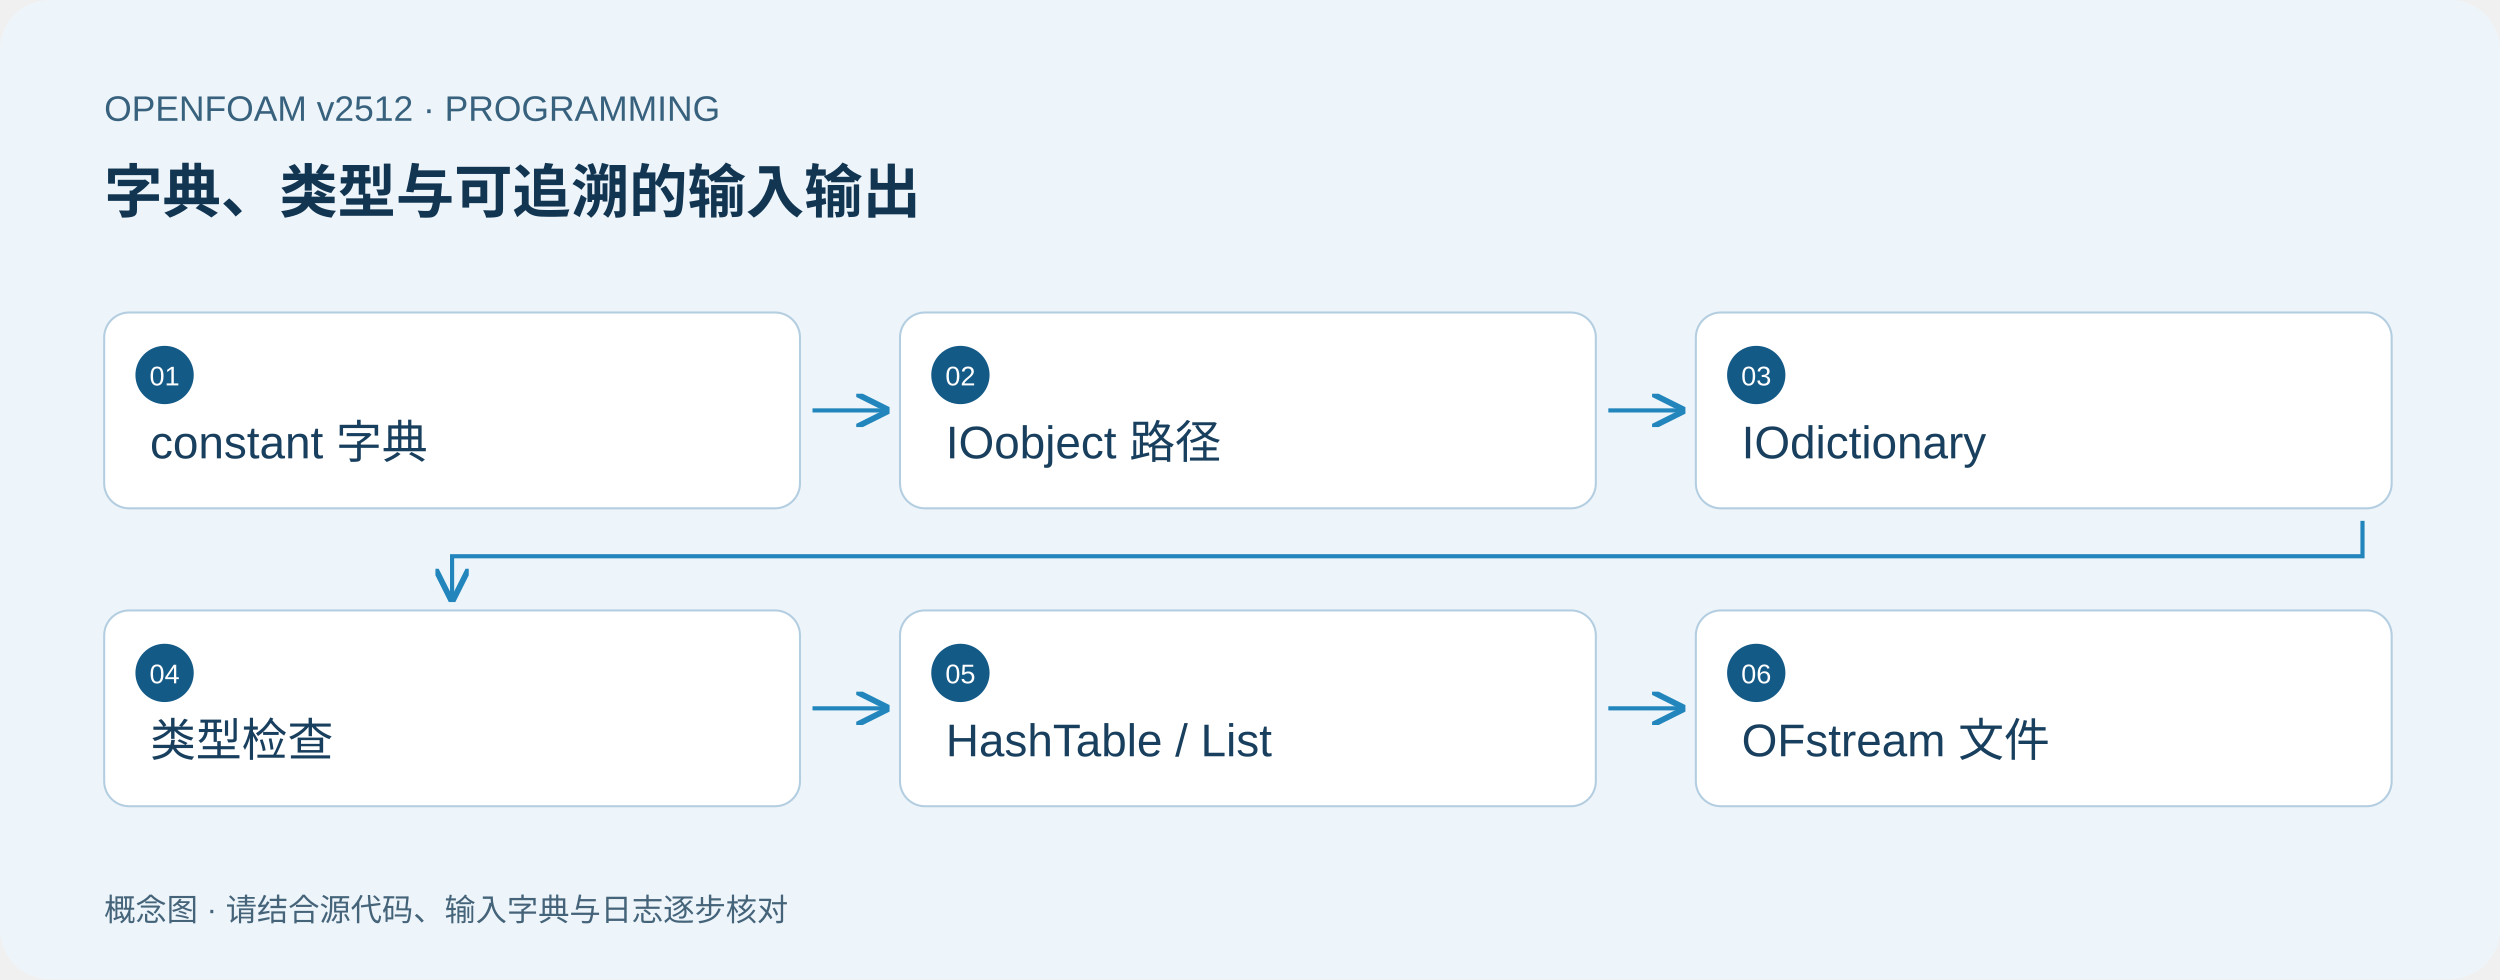
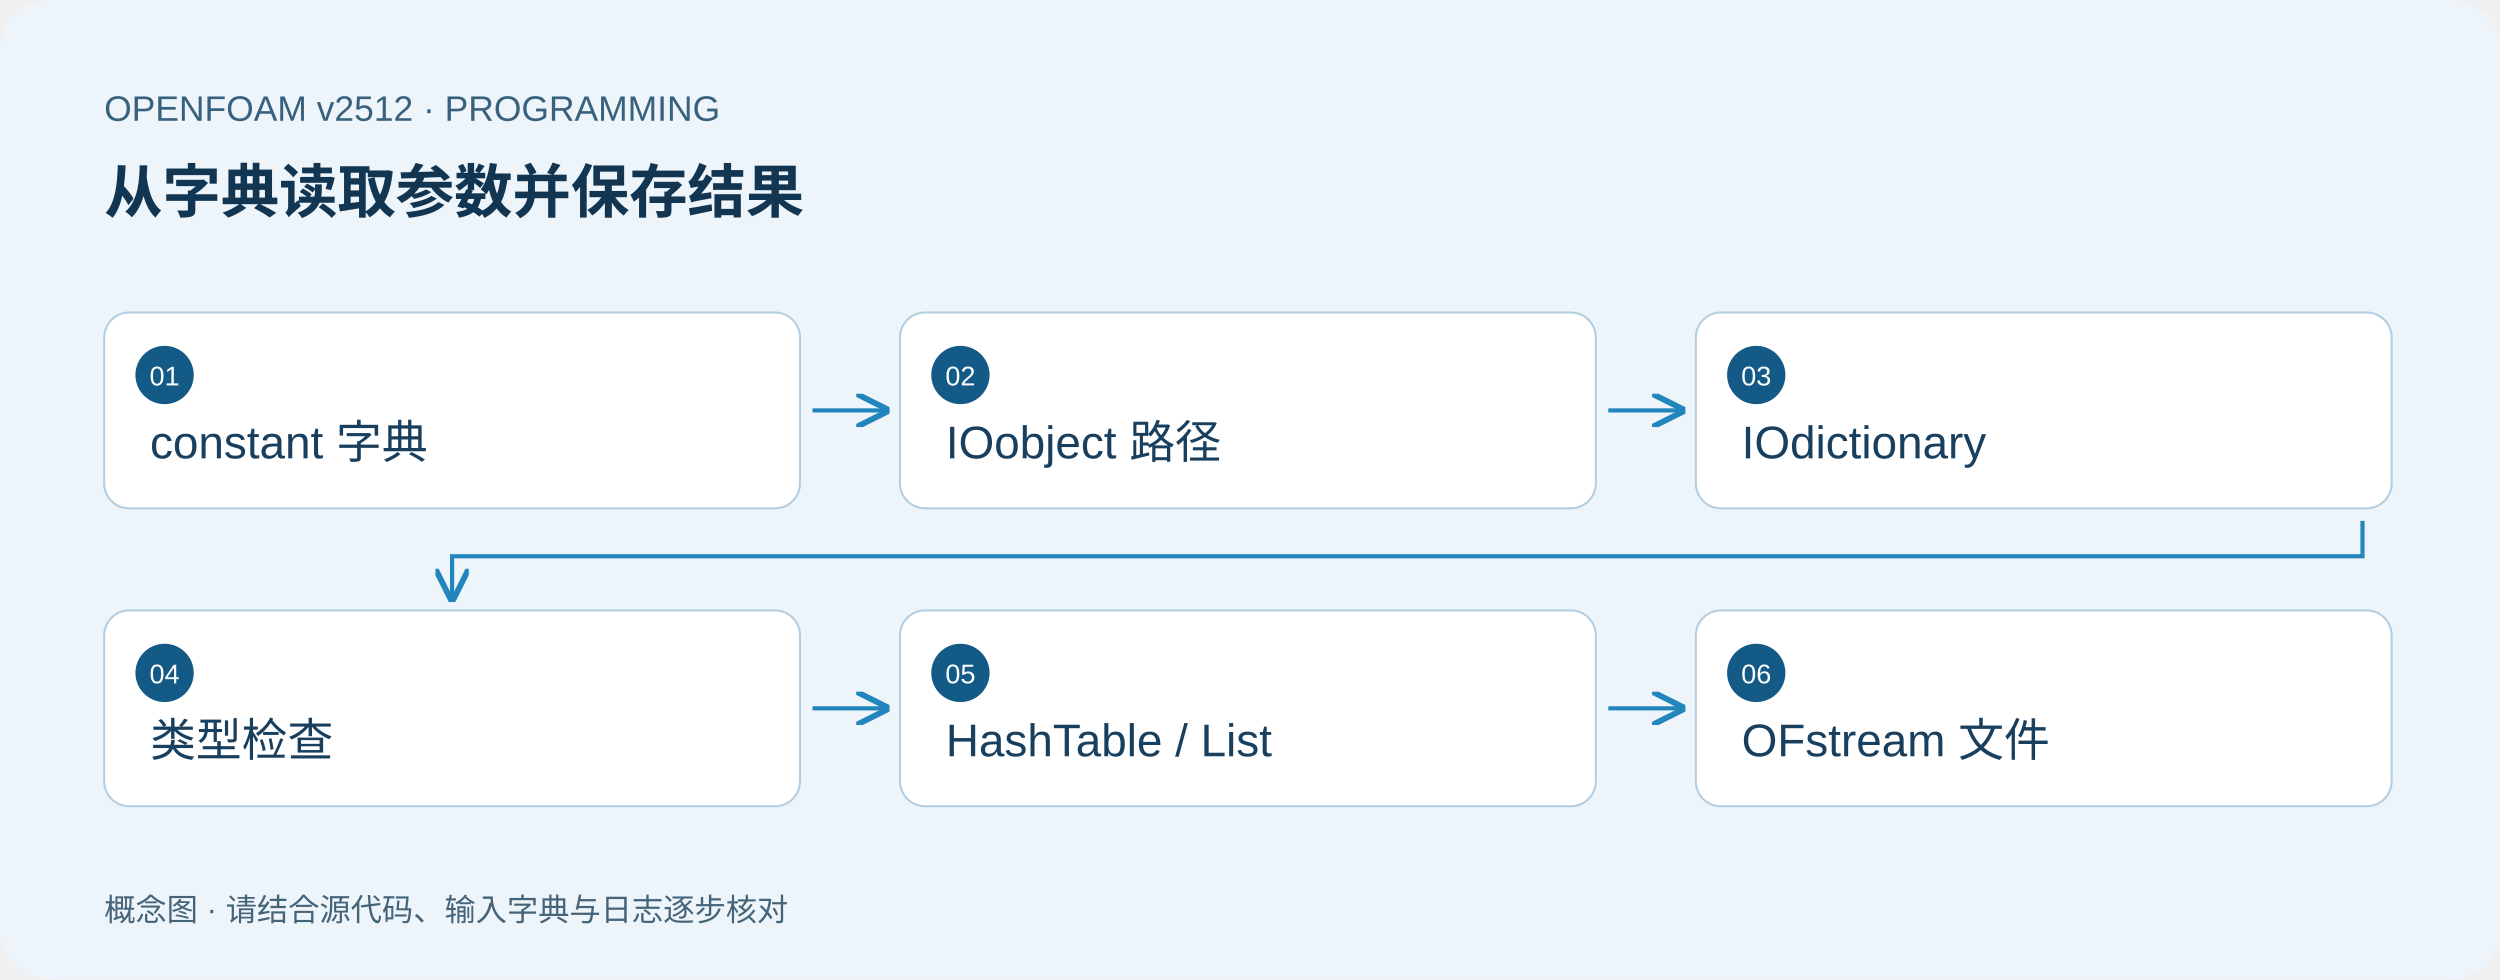
<svg xmlns="http://www.w3.org/2000/svg" width="1200" height="470" viewBox="0 0 1200 470" role="img" aria-labelledby="title desc">
  <defs>
    <marker id="a" markerWidth="8" markerHeight="8" refX="7" refY="4" orient="auto">
      <path d="M0,0 L8,4 L0,8" fill="none" stroke="#2286bd" stroke-width="1.4" />
    </marker>
  </defs>
  <rect width="1200" height="470" rx="24" fill="#eef5fa" />
  <text x="50" y="58" font-family="Arial,sans-serif" font-size="17" fill="#37617d">OPENFOAM v2512 · PROGRAMMING</text>
-   <text x="50" y="102" font-family="Arial,Microsoft YaHei,sans-serif" font-size="28" font-weight="700" fill="#123552">字典、类型与可追溯的输入输出</text>
+   <text x="50" y="102" font-family="Arial,Microsoft YaHei,sans-serif" font-size="28" font-weight="700" fill="#123552">从字典读取参数并保存结果</text>
  <rect x="50" y="150" width="334" height="94" rx="12" fill="white" stroke="#b4cee1" />
  <circle cx="79" cy="180" r="14" fill="#145a87" />
  <text x="79" y="185" text-anchor="middle" fill="white" font-size="13" font-family="Arial">01</text>
  <text x="72" y="220" font-family="Arial,Microsoft YaHei,sans-serif" font-size="22" fill="#193f5e">constant 字典</text>
  <path d="M390,197 H425" stroke="#2286bd" stroke-width="2" fill="none" marker-end="url(#a)" />
  <rect x="432" y="150" width="334" height="94" rx="12" fill="white" stroke="#b4cee1" />
  <circle cx="461" cy="180" r="14" fill="#145a87" />
  <text x="461" y="185" text-anchor="middle" fill="white" font-size="13" font-family="Arial">02</text>
  <text x="454" y="220" font-family="Arial,Microsoft YaHei,sans-serif" font-size="22" fill="#193f5e">IOobject 路径</text>
  <path d="M772,197 H807" stroke="#2286bd" stroke-width="2" fill="none" marker-end="url(#a)" />
  <rect x="814" y="150" width="334" height="94" rx="12" fill="white" stroke="#b4cee1" />
  <circle cx="843" cy="180" r="14" fill="#145a87" />
  <text x="843" y="185" text-anchor="middle" fill="white" font-size="13" font-family="Arial">03</text>
  <text x="836" y="220" font-family="Arial,Microsoft YaHei,sans-serif" font-size="22" fill="#193f5e">IOdictionary</text>
  <rect x="50" y="293" width="334" height="94" rx="12" fill="white" stroke="#b4cee1" />
  <circle cx="79" cy="323" r="14" fill="#145a87" />
  <text x="79" y="328" text-anchor="middle" fill="white" font-size="13" font-family="Arial">04</text>
  <text x="72" y="363" font-family="Arial,Microsoft YaHei,sans-serif" font-size="22" fill="#193f5e">类型检查</text>
  <path d="M390,340 H425" stroke="#2286bd" stroke-width="2" fill="none" marker-end="url(#a)" />
  <rect x="432" y="293" width="334" height="94" rx="12" fill="white" stroke="#b4cee1" />
  <circle cx="461" cy="323" r="14" fill="#145a87" />
  <text x="461" y="328" text-anchor="middle" fill="white" font-size="13" font-family="Arial">05</text>
  <text x="454" y="363" font-family="Arial,Microsoft YaHei,sans-serif" font-size="22" fill="#193f5e">HashTable / List</text>
  <path d="M772,340 H807" stroke="#2286bd" stroke-width="2" fill="none" marker-end="url(#a)" />
  <rect x="814" y="293" width="334" height="94" rx="12" fill="white" stroke="#b4cee1" />
  <circle cx="843" cy="323" r="14" fill="#145a87" />
  <text x="843" y="328" text-anchor="middle" fill="white" font-size="13" font-family="Arial">06</text>
  <text x="836" y="363" font-family="Arial,Microsoft YaHei,sans-serif" font-size="22" fill="#193f5e">OFstream 文件</text>
  <path d="M1134,250 V267 H217 V287" fill="none" stroke="#2286bd" stroke-width="2" marker-end="url(#a)" />
  <text x="50" y="442" font-family="Arial,Microsoft YaHei,sans-serif" font-size="15" fill="#45647a">概念图 · 请结合源代码、输入字典与日志逐步核对</text>
</svg>
